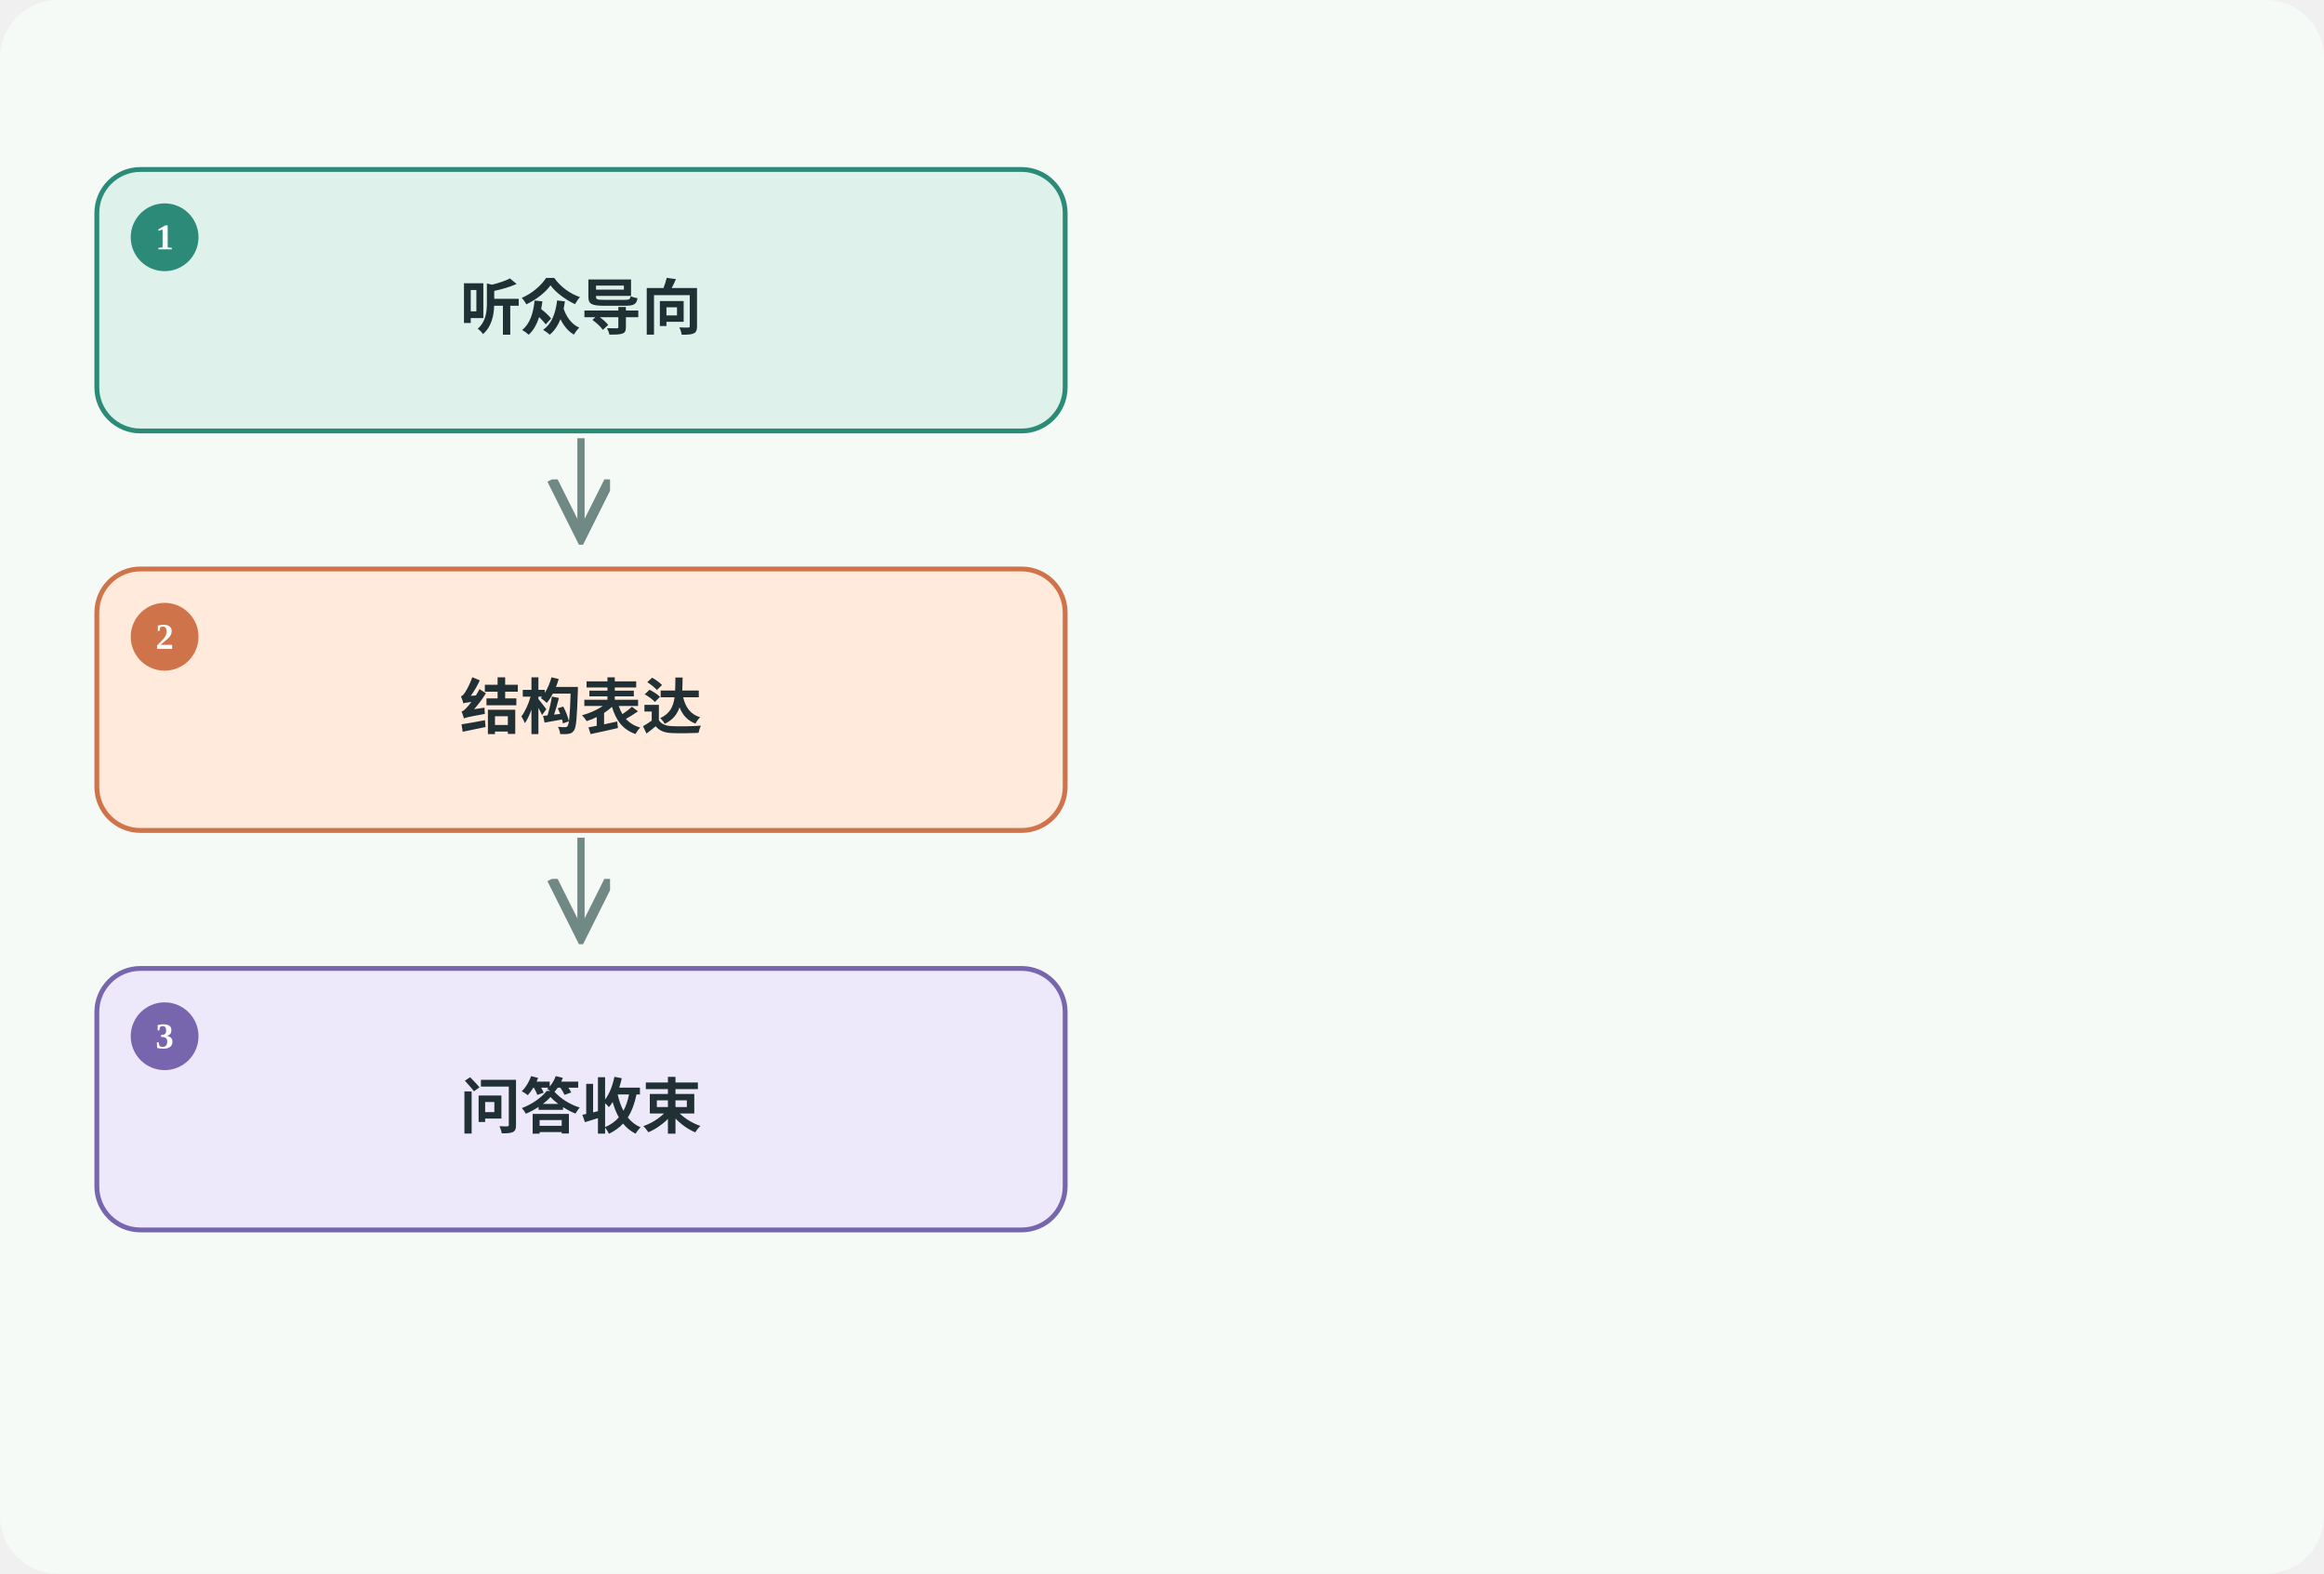
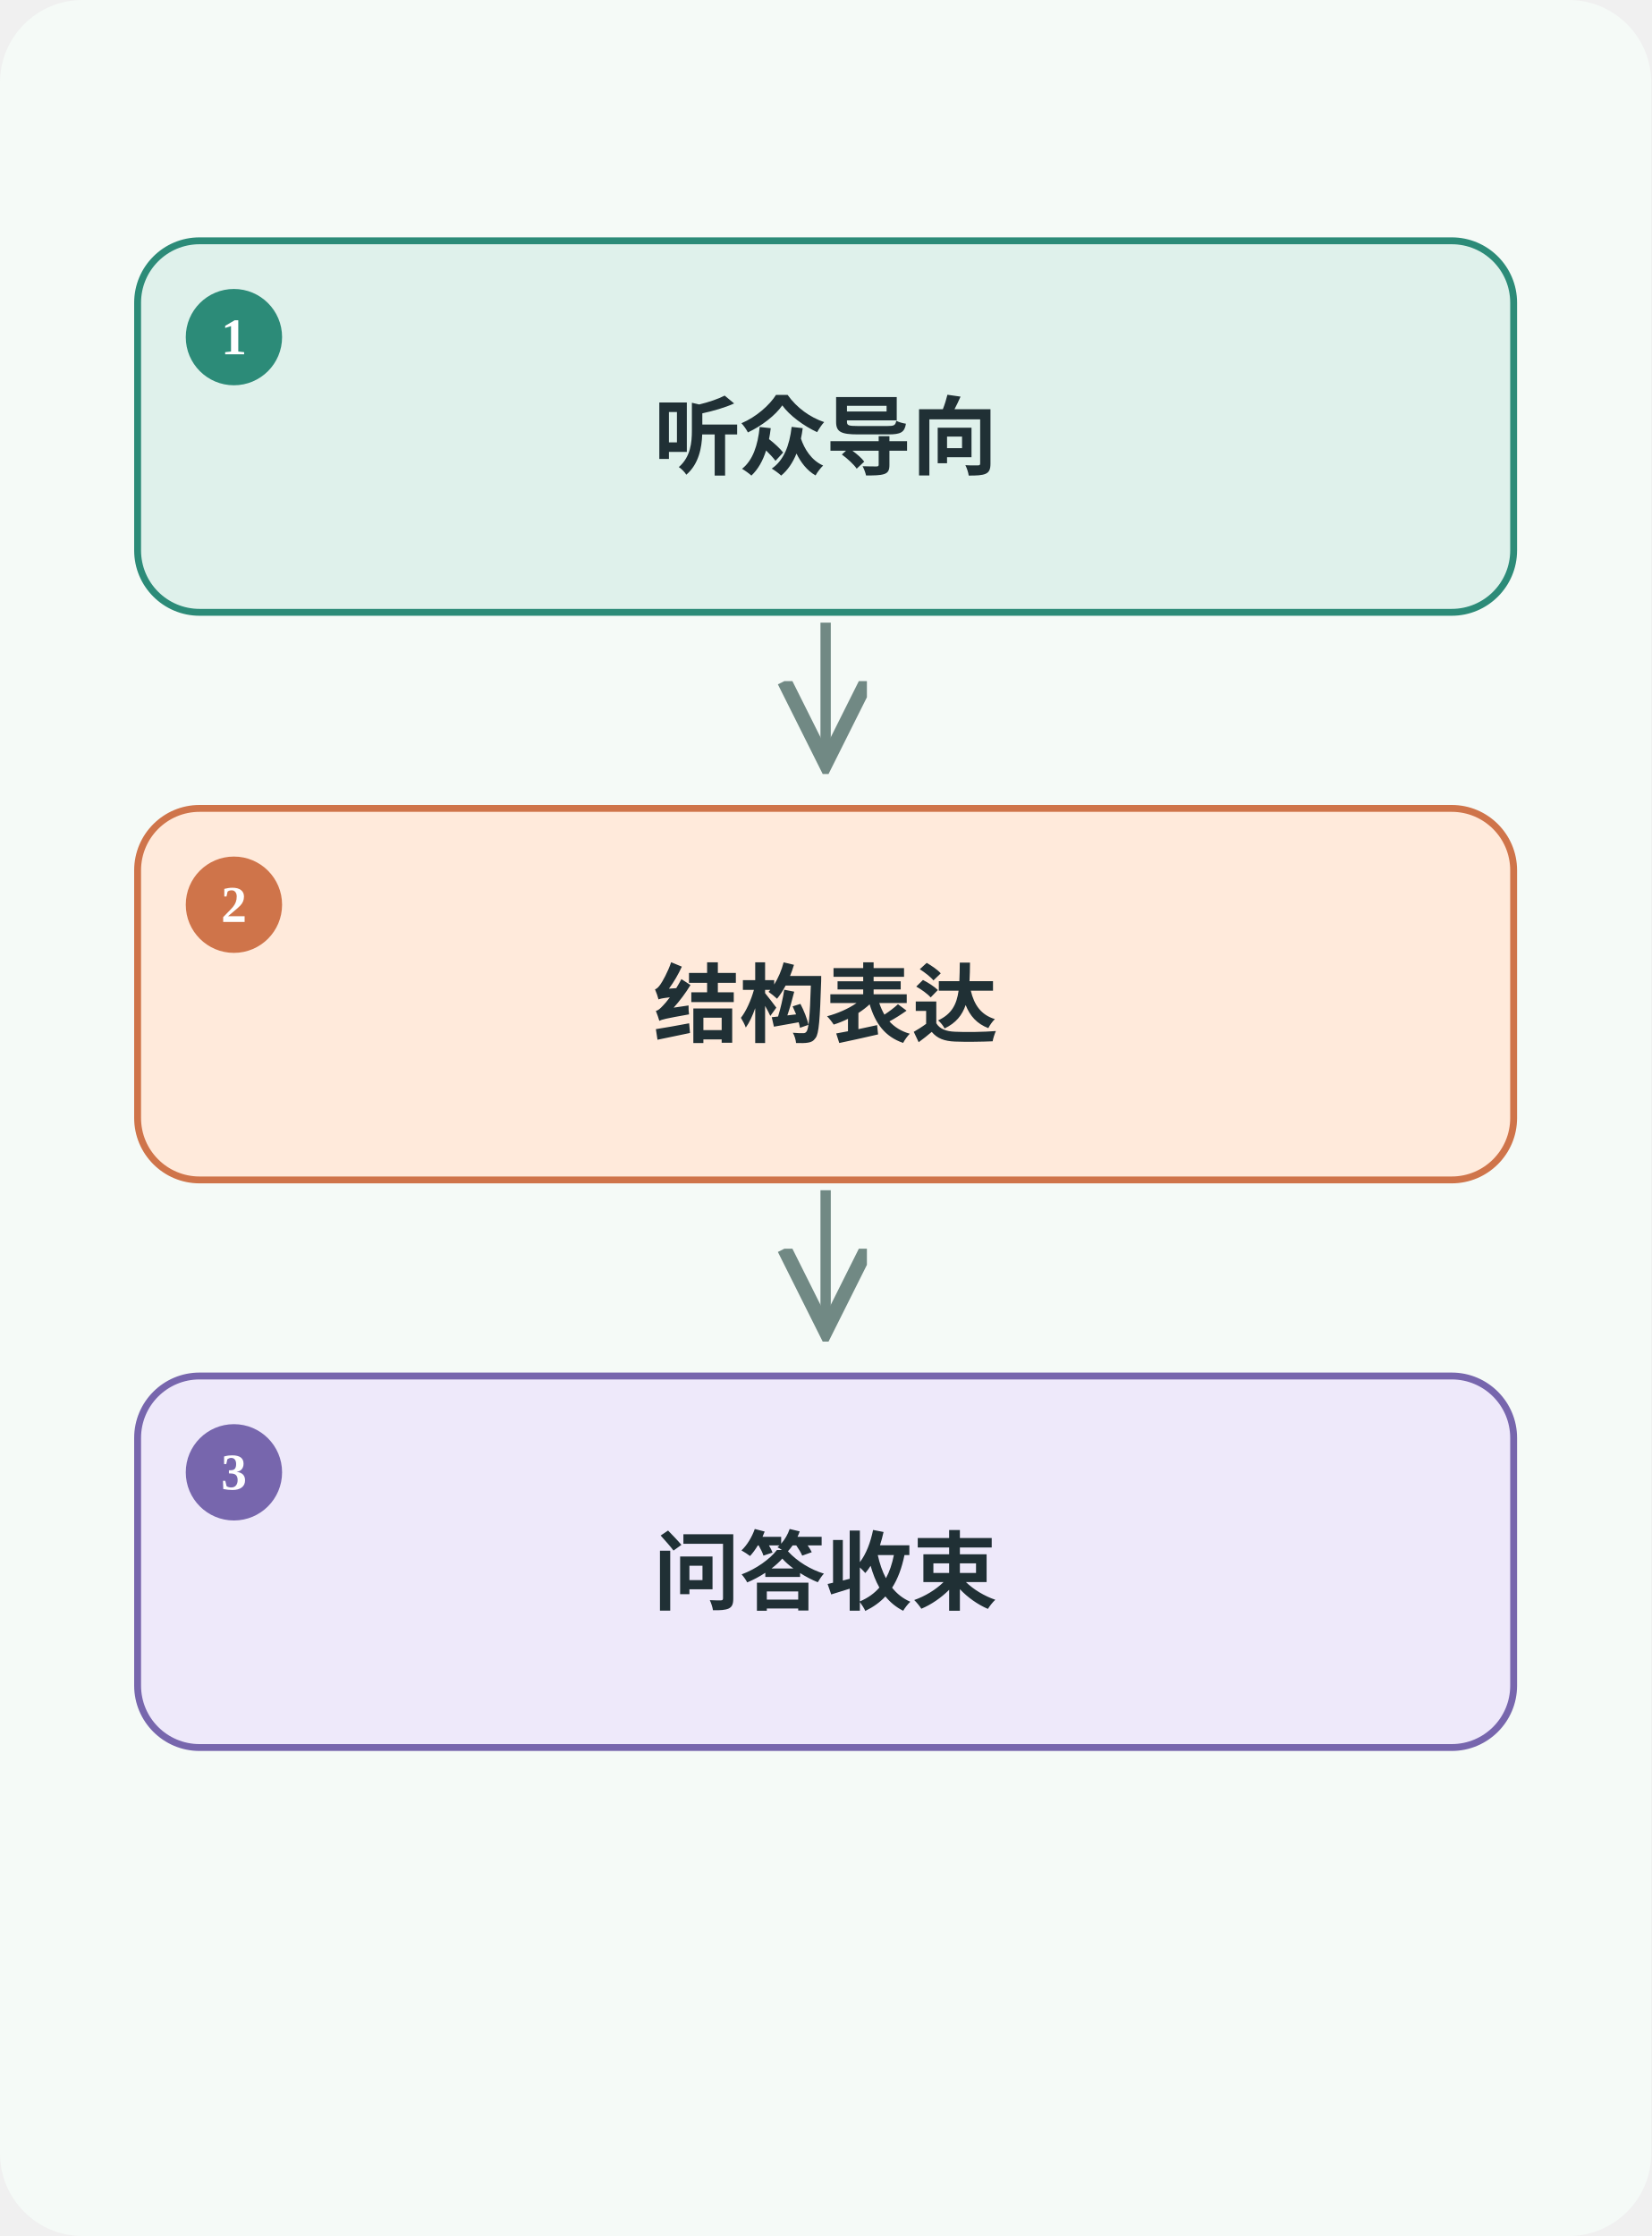
- <svg xmlns="http://www.w3.org/2000/svg" viewBox="0 0 960 650" role="img" aria-labelledby="title-public-speaking-flow-true desc-public-speaking-flow-true">
+ <svg xmlns="http://www.w3.org/2000/svg" viewBox="0 0 480 650" role="img" aria-labelledby="title-public-speaking-flow-true desc-public-speaking-flow-true">
  <defs>
    <marker id="arrow-public-speaking-flow" markerWidth="9" markerHeight="9" refX="7" refY="4" orient="auto">
      <path d="M0 0 L8 4 L0 8" fill="none" stroke="#718984" stroke-width="1.4" />
    </marker>
  </defs>
-   <rect width="960" height="650" rx="24" fill="#f5faf7" />
+   <rect width="480" height="650" rx="24" fill="#f5faf7" />
  <path d="M240 181 v 38" fill="none" stroke="#718984" stroke-width="3" marker-end="url(#arrow-public-speaking-flow)" />
  <path d="M240 346 v 38" fill="none" stroke="#718984" stroke-width="3" marker-end="url(#arrow-public-speaking-flow)" />
  <rect x="40" y="70" width="400" height="108" rx="18" fill="#dff1eb" stroke="#2c8b78" stroke-width="2" />
  <circle cx="68" cy="98" r="14" fill="#2c8b78" />
  <text x="68" y="103" font-size="15" text-anchor="middle" fill="#fff" font-weight="800">1</text>
  <text x="240" y="136" text-anchor="middle" font-size="25" font-weight="750" fill="#203035">
    <tspan x="240" dy="0">听众导向</tspan>
  </text>
  <rect x="40" y="235" width="400" height="108" rx="18" fill="#ffeadb" stroke="#cf744a" stroke-width="2" />
  <circle cx="68" cy="263" r="14" fill="#cf744a" />
  <text x="68" y="268" font-size="15" text-anchor="middle" fill="#fff" font-weight="800">2</text>
  <text x="240" y="301" text-anchor="middle" font-size="25" font-weight="750" fill="#203035">
    <tspan x="240" dy="0">结构表达</tspan>
  </text>
  <rect x="40" y="400" width="400" height="108" rx="18" fill="#eee9fa" stroke="#7766ad" stroke-width="2" />
  <circle cx="68" cy="428" r="14" fill="#7766ad" />
  <text x="68" y="433" font-size="15" text-anchor="middle" fill="#fff" font-weight="800">3</text>
  <text x="240" y="466" text-anchor="middle" font-size="25" font-weight="750" fill="#203035">
    <tspan x="240" dy="0">问答收束</tspan>
  </text>
</svg>
